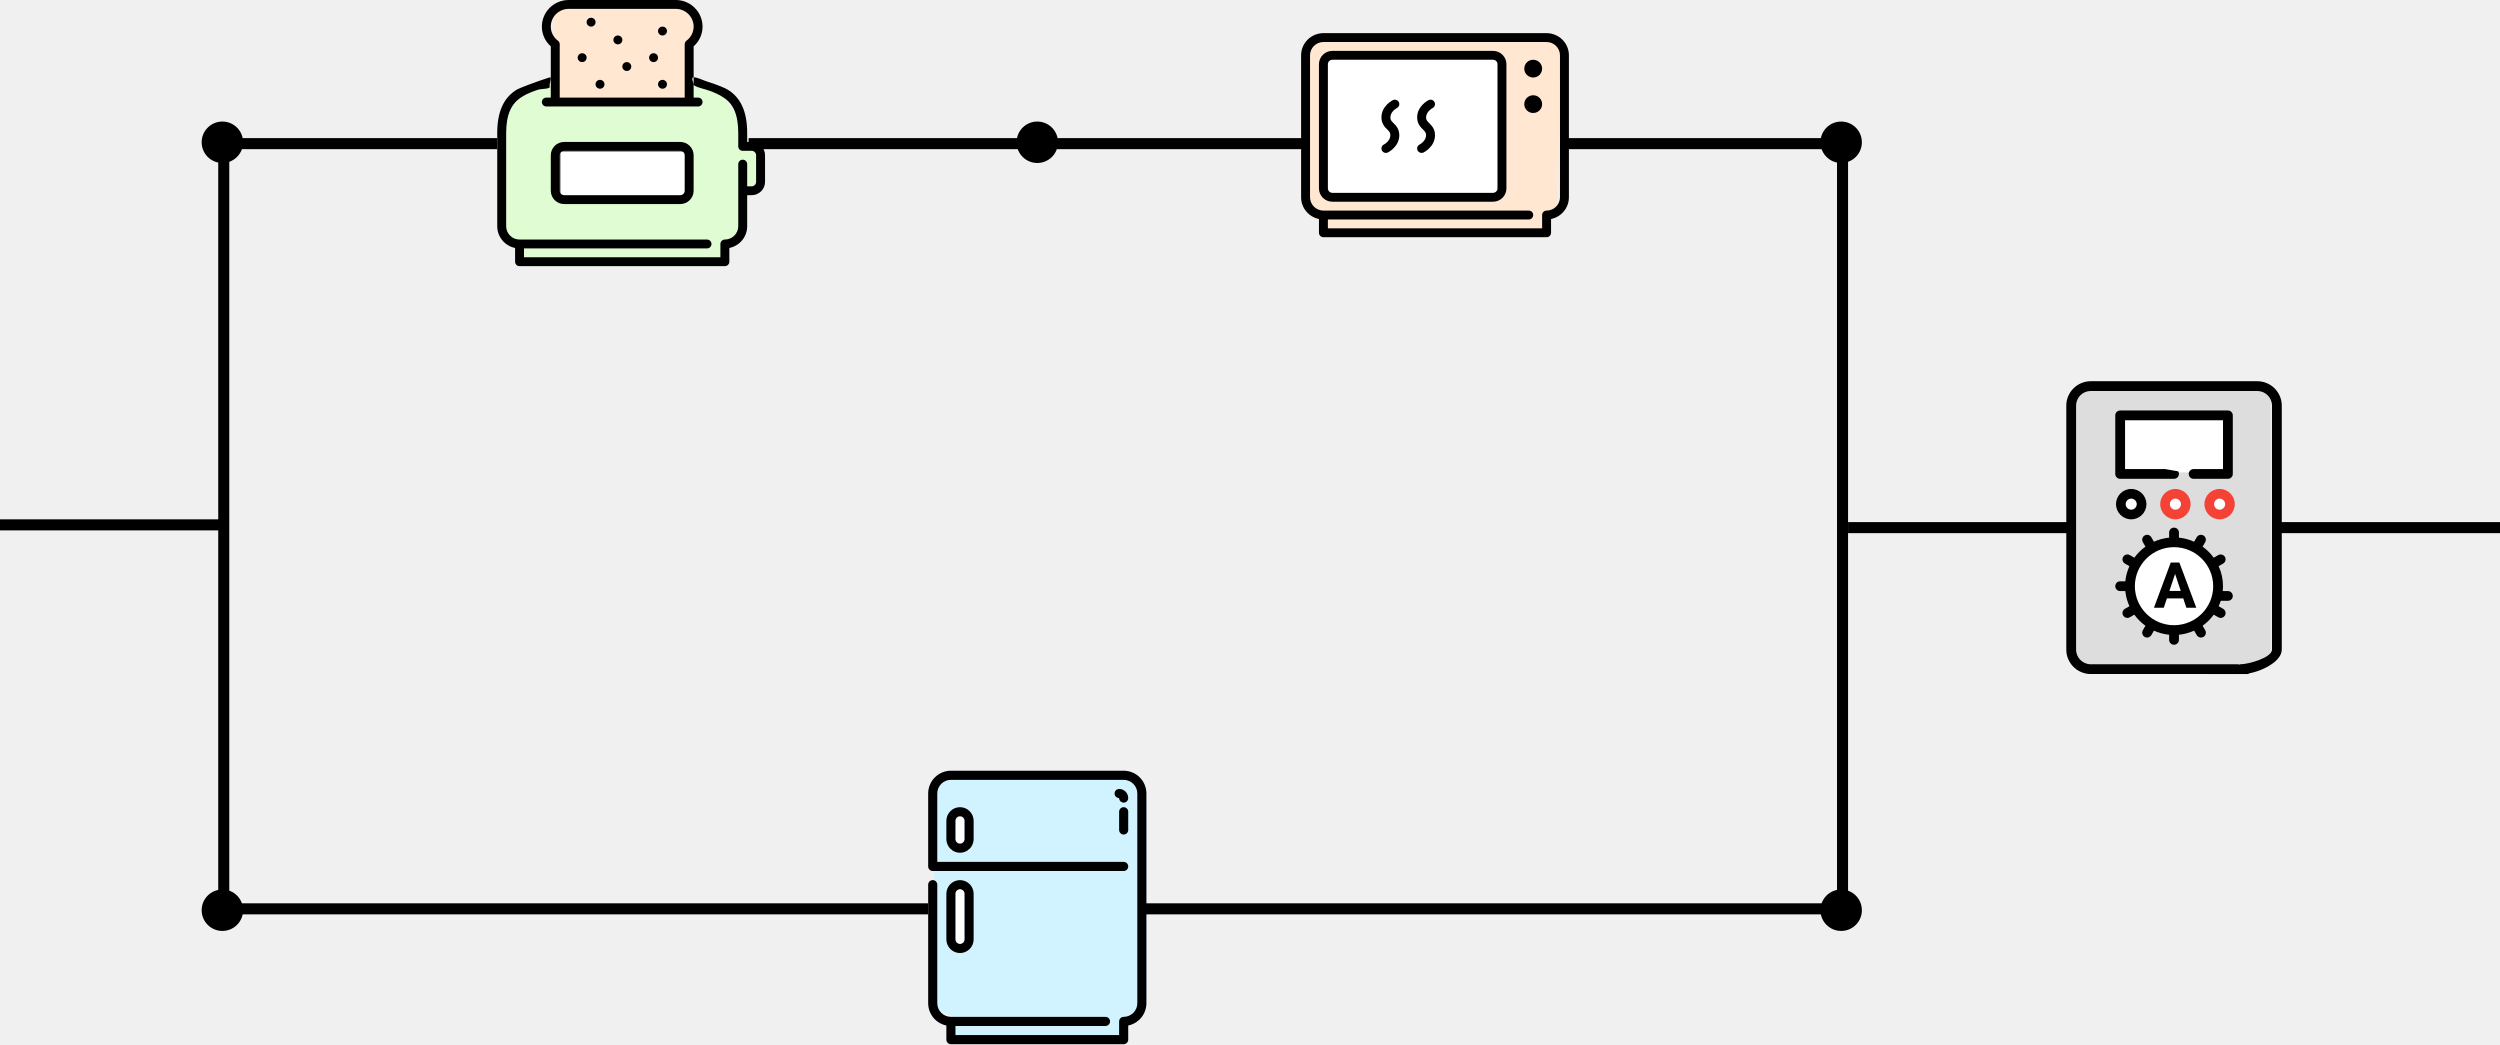
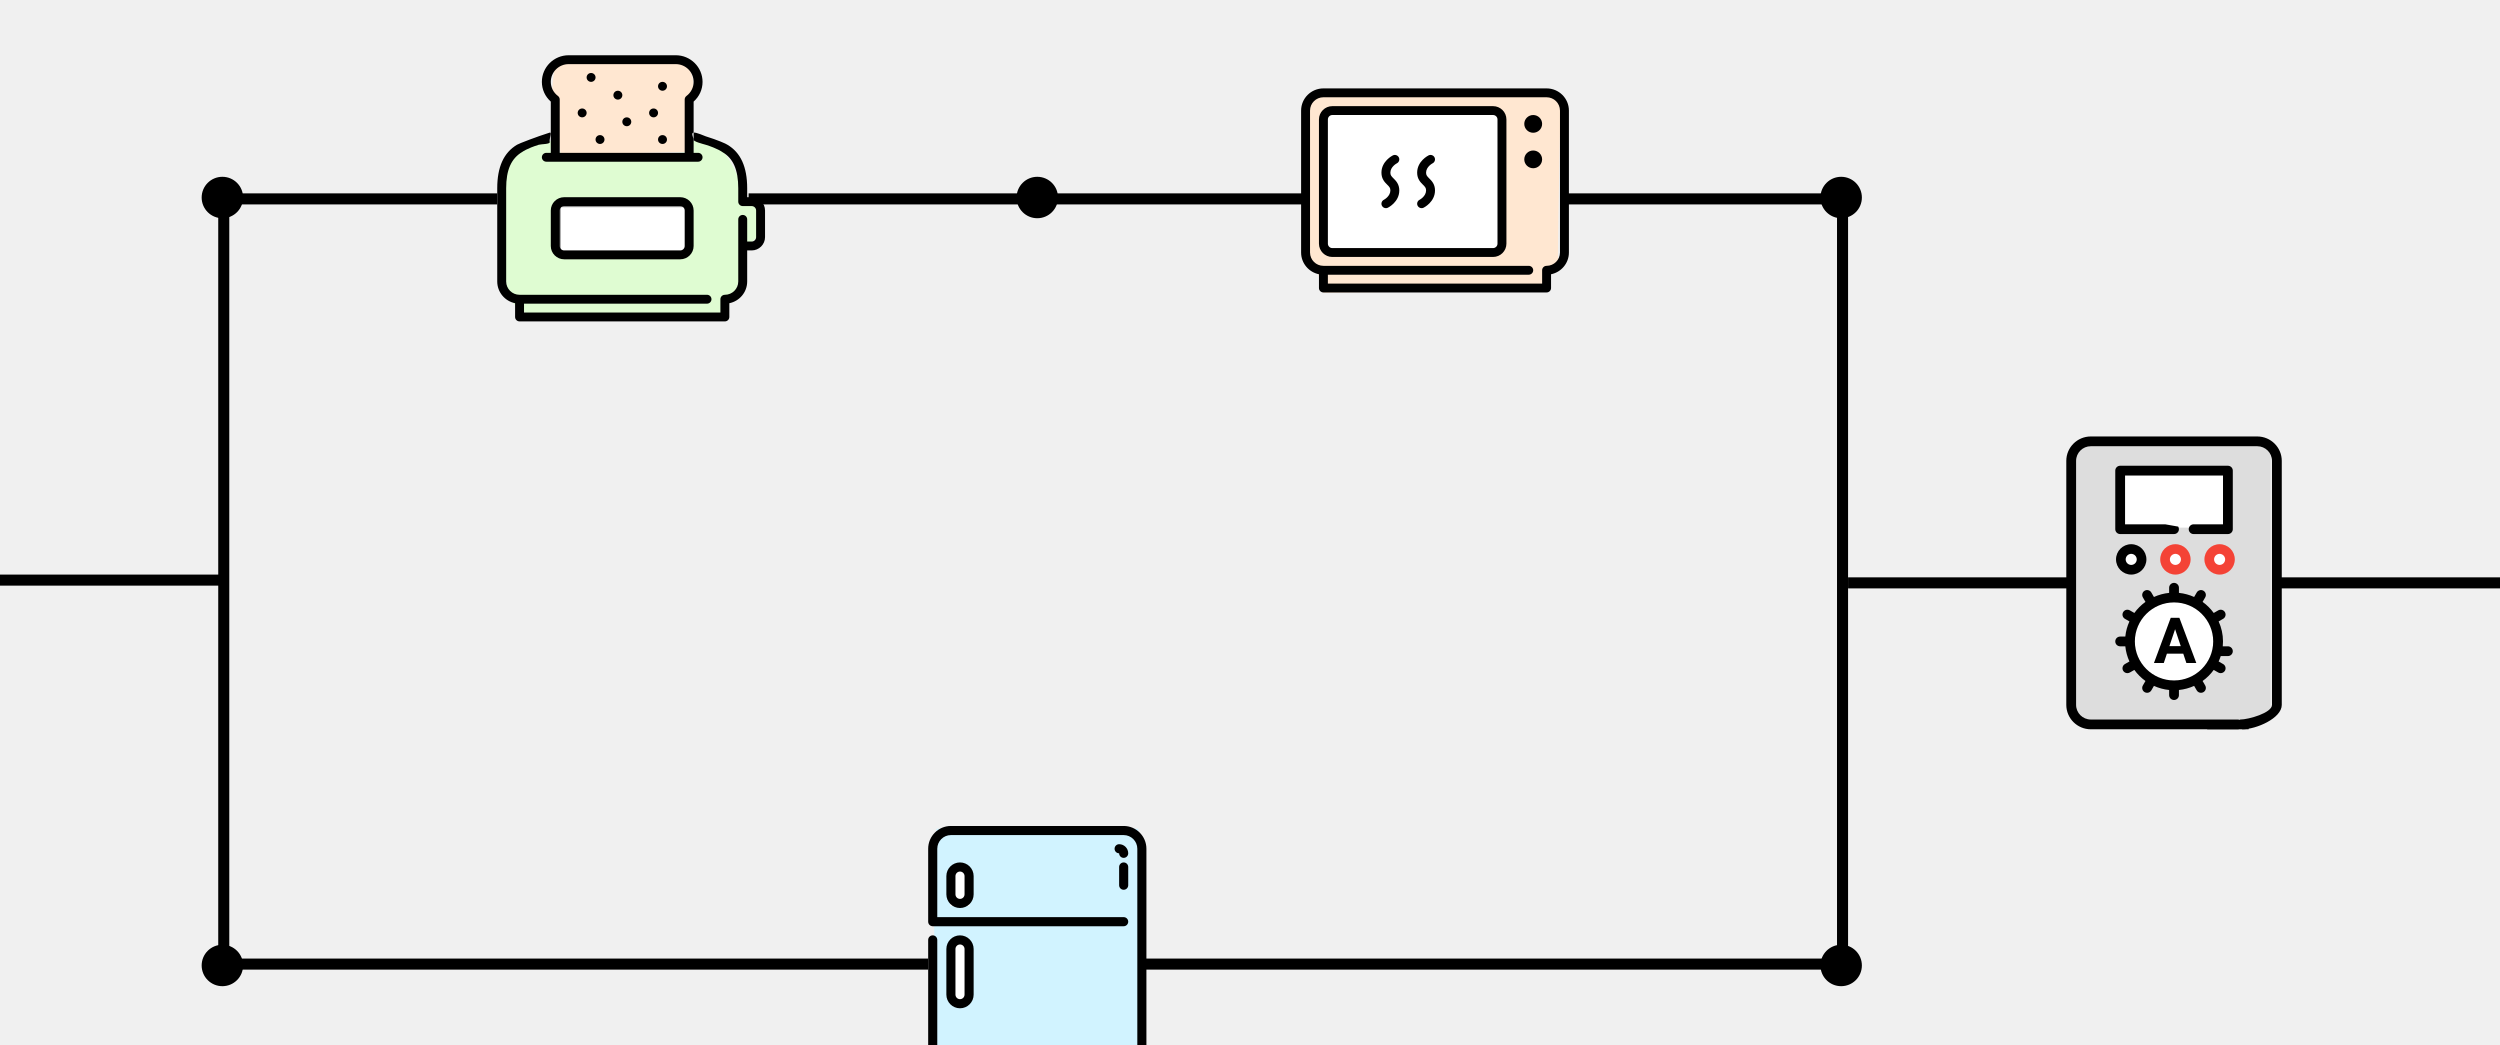
- <svg xmlns="http://www.w3.org/2000/svg" xmlns:xlink="http://www.w3.org/1999/xlink" width="905px" height="378px" viewBox="0 0 905 378" version="1.1">
+ <svg xmlns="http://www.w3.org/2000/svg" xmlns:xlink="http://www.w3.org/1999/xlink" version="1.1">
  <defs>
    <circle id="path-1" cx="55.5" cy="44.5" r="5.5" />
    <mask id="mask-2" maskContentUnits="userSpaceOnUse" maskUnits="objectBoundingBox" x="0" y="0" width="11" height="11" fill="white">
      <use xlink:href="#path-1" />
    </mask>
    <circle id="path-3" cx="39.5" cy="44.5" r="5.5" />
    <mask id="mask-4" maskContentUnits="userSpaceOnUse" maskUnits="objectBoundingBox" x="0" y="0" width="11" height="11" fill="white">
      <use xlink:href="#path-3" />
    </mask>
    <path d="M23.5,50 C26.538,50 29,47.538 29,44.5 C29,41.462 26.538,39 23.5,39 C20.462,39 18,41.462 18,44.5 C18,47.538 20.462,50 23.5,50 Z M78,97.167 C78,102.037 68.706,106 63.818,106 C62.838,106 62.02,102.467 63,102.467 C65.932,102.467 74.455,100.089 74.455,97.167 L74.455,8.833 C74.455,5.911 72.068,3.533 69.136,3.533 L8.864,3.533 C5.932,3.533 3.545,5.911 3.545,8.833 L3.545,97.167 C3.545,100.089 5.932,102.467 8.864,102.467 L62.045,102.467 C63.026,102.467 63.818,103.258 63.818,104.233 C63.818,105.209 63.026,106 62.045,106 L8.864,106 C3.976,106 0,102.037 0,97.167 L0,8.833 C0,3.963 3.976,0 8.864,0 L69.136,0 C74.024,0 78,3.963 78,8.833 L78,97.167 Z M58.5,10.6 L19.5,10.6 C18.52,10.6 17.727,11.391 17.727,12.367 L17.727,33.567 C17.727,34.542 18.52,35.333 19.5,35.333 L39,35.333 C39.644,35.333 40.237,34.985 40.551,34.423 C40.863,33.862 40.845,33.174 40.503,32.63 L35.8,31.8 L21.273,31.8 L21.273,14.133 L56.727,14.133 L56.727,31.8 L46.091,31.8 C45.111,31.8 44.318,32.591 44.318,33.567 C44.318,34.542 45.111,35.333 46.091,35.333 L58.5,35.333 C59.48,35.333 60.273,34.542 60.273,33.567 L60.273,12.367 C60.273,11.391 59.48,10.6 58.5,10.6 Z M55.91,79.5 C55.697,80.17 55.437,80.818 55.148,81.452 L56.773,82.387 C57.623,82.874 57.913,83.954 57.424,84.8 C57.094,85.367 56.499,85.683 55.885,85.683 C55.586,85.683 55.281,85.607 55.001,85.447 L53.368,84.508 C52.251,86.051 50.891,87.404 49.342,88.519 L50.285,90.146 C50.776,90.992 50.484,92.072 49.636,92.561 C49.358,92.72 49.053,92.796 48.752,92.796 C48.138,92.796 47.543,92.48 47.215,91.913 L46.275,90.293 C44.566,91.063 42.719,91.584 40.773,91.777 L40.773,93.633 C40.773,94.609 39.98,95.4 39,95.4 C38.02,95.4 37.227,94.609 37.227,93.633 L37.227,91.777 C35.281,91.584 33.434,91.063 31.723,90.293 L30.785,91.913 C30.457,92.48 29.862,92.796 29.248,92.796 C28.947,92.796 28.642,92.72 28.364,92.561 C27.516,92.073 27.224,90.992 27.715,90.146 L28.658,88.519 C27.109,87.404 25.749,86.051 24.632,84.507 L22.999,85.447 C22.719,85.607 22.416,85.683 22.115,85.683 C21.501,85.683 20.906,85.367 20.576,84.8 C20.087,83.956 20.378,82.874 21.227,82.387 L22.852,81.45 C22.079,79.747 21.556,77.906 21.363,75.967 L19.5,75.967 C18.52,75.967 17.727,75.175 17.727,74.2 C17.727,73.225 18.52,72.433 19.5,72.433 L21.363,72.433 C21.556,70.494 22.079,68.653 22.852,66.95 L21.227,66.013 C20.378,65.526 20.087,64.444 20.576,63.6 C21.067,62.754 22.15,62.466 22.999,62.953 L24.634,63.892 C25.749,62.349 27.109,60.996 28.658,59.881 L27.715,58.254 C27.224,57.41 27.516,56.328 28.364,55.839 C29.209,55.351 30.294,55.641 30.785,56.487 L31.723,58.107 C33.434,57.337 35.281,56.816 37.227,56.623 L37.227,54.767 C37.227,53.791 38.02,53 39,53 C39.98,53 40.773,53.791 40.773,54.767 L40.773,56.623 C42.719,56.816 44.566,57.337 46.275,58.107 L47.215,56.487 C47.704,55.641 48.791,55.351 49.636,55.839 C50.484,56.328 50.776,57.408 50.285,58.254 L49.342,59.881 C50.891,60.996 52.251,62.349 53.368,63.892 L55.001,62.953 C55.846,62.466 56.931,62.754 57.424,63.6 C57.913,64.444 57.623,65.526 56.773,66.013 L55.148,66.948 C56.155,69.165 56.727,71.615 56.727,74.2 C56.727,74.795 56.695,75.385 56.637,75.967 L58.5,75.967 C59.48,75.967 60.273,76.758 60.273,77.733 C60.273,78.709 59.48,79.5 58.5,79.5 L55.91,79.5 Z M39,60.067 C31.182,60.067 24.822,66.404 24.818,74.193 C24.822,81.996 31.18,88.332 38.996,88.333 C46.821,88.332 53.182,81.993 53.182,74.2 C53.182,66.407 46.819,60.067 39,60.067 Z" id="path-5" />
    <mask id="mask-6" maskContentUnits="userSpaceOnUse" maskUnits="objectBoundingBox" x="0" y="0" width="78" height="106" fill="white">
      <use xlink:href="#path-5" />
    </mask>
    <rect id="path-7" x="22" y="54" width="47" height="18" />
    <mask id="mask-8" maskContentUnits="userSpaceOnUse" maskUnits="objectBoundingBox" x="0" y="0" width="47" height="18" fill="white">
      <use xlink:href="#path-7" />
    </mask>
  </defs>
-   <g id="Page-1" stroke="none" stroke-width="1" fill="none" fill-rule="evenodd">
+   <g id="Page-1" stroke="none" stroke-width="1" fill="none" fill-rule="evenodd" transform="translate(0, 20)">
    <g id="scheme3">
      <g id="Group" transform="translate(0, 44)">
        <path d="M79,8 L180,8" id="Path-2" stroke="#000000" stroke-width="4" />
        <path d="M271,8 L473,8" id="Path-2" stroke="#000000" stroke-width="4" />
        <path d="M565,8 L668,8" id="Path-2" stroke="#000000" stroke-width="4" />
        <circle id="Oval-2" fill="#000000" cx="666.5" cy="7.5" r="7.5" />
        <circle id="Oval-2" fill="#000000" cx="666.5" cy="285.5" r="7.5" />
        <circle id="Oval-2" fill="#000000" cx="80.5" cy="7.5" r="7.5" />
        <circle id="Oval-2" fill="#000000" cx="375.5" cy="7.5" r="7.5" />
        <circle id="Oval-2" fill="#000000" cx="80.5" cy="285.5" r="7.5" />
        <path d="M412,285 L669,285" id="Path-2" stroke="#000000" stroke-width="4" />
        <path d="M79,285 L336,285" id="Path-2" stroke="#000000" stroke-width="4" />
        <path d="M0,146 L80,146" id="Path-2" stroke="#000000" stroke-width="4" />
        <path d="M81,6 L81,285.01" id="Path-2" stroke="#000000" stroke-width="4" />
        <g id="Group-4" transform="translate(666, 4)" stroke="#000000" stroke-width="4">
          <path d="M1,0 L1,278.002" id="Path-2" />
        </g>
        <g id="Group-5" transform="translate(669, 93)" stroke="#000000" stroke-width="4">
          <path d="M0,54 L80,54" id="Path-2" />
          <path d="M156,54 L236,54" id="Path-2" />
        </g>
        <g id="ampermeter" transform="translate(748, 94)">
          <g id="Group-17">
            <rect id="Rectangle-3" fill="#DDDDDD" x="2" y="3" width="72" height="100" rx="5" />
            <g id="Group-12">
              <rect id="Rectangle-4" fill="#FFFFFF" x="20" y="13" width="39" height="20" />
              <g id="circles">
                <use id="Combined-Shape" stroke="#F44336" mask="url(#mask-2)" stroke-width="7" fill="#FFFFFF" xlink:href="#path-1" />
                <use id="Combined-Shape" stroke="#F44336" mask="url(#mask-4)" stroke-width="7" fill="#FFFFFF" xlink:href="#path-3" />
                <path d="M39,60.067 C31.182,60.067 24.822,66.404 24.818,74.193 C24.822,81.996 31.18,88.332 38.996,88.333 C46.821,88.332 53.182,81.993 53.182,74.2 C53.182,66.407 46.819,60.067 39,60.067 Z" id="ampere-meter-path" fill="#FFFFFF" />
                <text id="A" font-family="Roboto-Bold, Roboto" font-size="23" font-weight="bold" fill="#000000">
                  <tspan x="31.638" y="82">A</tspan>
                </text>
                <use id="Combined-Shape" stroke="#000000" mask="url(#mask-6)" stroke-width="7" fill="#FFFFFF" xlink:href="#path-5" />
              </g>
            </g>
          </g>
          <path d="M52.5,104.5 L64.5,104.5" id="Line" stroke="#000000" stroke-width="3" stroke-linecap="square" />
        </g>
      </g>
      <g id="Group-6" transform="translate(180, 0)">
        <g id="bread-toaster">
          <g id="Kitchen">
            <g>
              <g id="Icon-15">
                <path d="M3,81 L3,41 L3,41 C4.657,37.134 9.346,32.745 13.5,31.188 L14,31 L19,31 C21.419,31 17.839,35 20,35 C30.855,35 57.598,36.218 70,35 C72.886,34.716 69.235,31.149 71,31 C72.949,30.836 76,31 76,31 L76,31 C78.761,31.552 82.682,35.155 84.687,39.092 C84.687,39.092 90,48.351 90,53 C90,55.126 94.053,53.05 94,56 C93.928,59.98 99,63 94,66 C89,69 87.513,81.16 87.513,81.16 C86.677,85.49 83.471,91.529 81,94 L81,94 C102.441,94 13.977,94 13.977,94 C9.571,94 5.14,90.517 4.109,86.23 C4.109,86.23 3,81.998 3,81 Z" id="Rectangle-7" fill="#DFFCD2" />
                <use id="Rectangle-8" stroke="#979797" mask="url(#mask-8)" stroke-width="2" fill="#FFFFFF" xlink:href="#path-7" />
                <path d="M20,14 C19.661,11.038 21,3 21,3 L69,3 C69,3 70.739,7.22 71,10 C71.739,17.887 68,35 68,35 L23,36 C23,36 20.995,22.704 20,14 Z" id="Rectangle-9" fill="#FFE7D1" />
                <path d="M61.446,30.511 C61.446,31.397 60.722,32.116 59.83,32.116 C58.937,32.116 58.206,31.397 58.206,30.511 C58.206,29.624 58.922,28.905 59.813,28.905 L59.83,28.905 C60.722,28.905 61.446,29.624 61.446,30.511 L61.446,30.511 L61.446,30.511 Z M35.586,30.511 C35.586,29.624 36.3,28.905 37.192,28.905 L37.21,28.905 C38.102,28.905 38.826,29.624 38.826,30.511 C38.826,31.397 38.102,32.116 37.21,32.116 C36.317,32.116 35.586,31.397 35.586,30.511 L35.586,30.511 L35.586,30.511 Z M29.123,20.876 C29.123,19.989 29.839,19.27 30.729,19.27 L30.747,19.27 C31.639,19.27 32.363,19.989 32.363,20.876 C32.363,21.762 31.639,22.481 30.747,22.481 C29.854,22.481 29.123,21.762 29.123,20.876 L29.123,20.876 L29.123,20.876 Z M32.355,8.029 C32.355,7.143 33.071,6.423 33.961,6.423 L33.979,6.423 C34.871,6.423 35.594,7.143 35.594,8.029 C35.594,8.915 34.871,9.635 33.979,9.635 C33.085,9.635 32.355,8.915 32.355,8.029 L32.355,8.029 L32.355,8.029 Z M58.206,11.241 C58.206,10.354 58.922,9.635 59.813,9.635 L59.83,9.635 C60.722,9.635 61.446,10.354 61.446,11.241 C61.446,12.127 60.722,12.847 59.83,12.847 C58.937,12.847 58.206,12.127 58.206,11.241 L58.206,11.241 L58.206,11.241 Z M42.049,14.452 C42.049,13.566 42.763,12.847 43.655,12.847 L43.673,12.847 C44.565,12.847 45.289,13.566 45.289,14.452 C45.289,15.339 44.565,16.058 43.673,16.058 C42.78,16.058 42.049,15.339 42.049,14.452 L42.049,14.452 L42.049,14.452 Z M45.281,24.087 C45.281,23.201 45.995,22.481 46.887,22.481 L46.904,22.481 C47.796,22.481 48.52,23.201 48.52,24.087 C48.52,24.974 47.796,25.693 46.904,25.693 C46.011,25.693 45.281,24.974 45.281,24.087 L45.281,24.087 L45.281,24.087 Z M54.975,20.876 C54.975,19.989 55.689,19.27 56.581,19.27 L56.599,19.27 C57.491,19.27 58.215,19.989 58.215,20.876 C58.215,21.762 57.491,22.481 56.599,22.481 C55.705,22.481 54.975,21.762 54.975,20.876 L54.975,20.876 L54.975,20.876 Z M67.86,56.204 L67.86,69.05 C67.86,69.935 67.135,70.656 66.245,70.656 L24.236,70.656 C23.344,70.656 22.62,69.935 22.62,69.05 L22.62,56.204 C22.62,55.319 23.344,54.598 24.236,54.598 L66.245,54.598 C67.135,54.598 67.86,55.319 67.86,56.204 L67.86,56.204 L67.86,56.204 Z M24.236,51.386 C21.562,51.386 19.389,53.548 19.389,56.204 L19.389,69.05 C19.389,71.706 21.562,73.868 24.236,73.868 L66.245,73.868 C68.917,73.868 71.092,71.706 71.092,69.05 L71.092,56.204 C71.092,53.548 68.917,51.386 66.245,51.386 L24.236,51.386 L24.236,51.386 Z M96.944,65.838 C96.944,68.494 94.769,70.656 92.096,70.656 L90.481,70.656 L90.481,81.897 C90.481,85.775 87.7,89.018 84.018,89.764 L84.018,94.743 C84.018,95.63 83.294,96.349 82.402,96.349 L8.079,96.349 C7.185,96.349 6.463,95.63 6.463,94.743 L6.463,89.764 C2.779,89.017 0,85.775 0,81.897 L0,48.174 C0,40.428 2.348,35.262 7.175,32.388 C7.663,32.03 14.586,29.376 19,28 C19.853,27.732 18.733,30.545 19,31.392 C19.267,32.238 15.876,32.139 15.026,32.404 C10.733,33.741 9.092,34.973 9.076,34.986 C5.033,37.374 3.231,41.526 3.231,48.174 L3.231,81.897 C3.231,84.553 5.405,86.714 8.079,86.714 L75.939,86.714 C76.831,86.714 77.555,87.433 77.555,88.32 C77.555,89.206 76.831,89.926 75.939,89.926 L9.694,89.926 L9.694,93.137 L80.786,93.137 L80.786,88.32 C80.786,87.433 81.508,86.714 82.402,86.714 C85.074,86.714 87.249,84.553 87.249,81.897 L87.249,59.415 C87.249,58.529 87.971,57.809 88.865,57.809 C89.757,57.809 90.481,58.529 90.481,59.415 L90.481,67.444 L92.096,67.444 C92.987,67.444 93.712,66.723 93.712,65.838 L93.712,56.204 C93.712,55.319 92.987,54.598 92.096,54.598 L88.865,54.598 C87.971,54.598 87.249,53.878 87.249,52.992 L87.249,48.174 C87.249,41.501 85.449,37.348 81.588,35.11 C81.389,34.973 79.741,33.738 75.445,32.399 C74.593,32.134 70.733,31.238 71,30.392 C71.132,29.972 70.039,28.192 71,28 C71.977,27.805 75.012,29.204 75.445,29.34 C79.856,30.714 82.806,32.023 83.3,32.384 C88.131,35.23 90.481,40.396 90.481,48.174 L90.481,51.386 L92.096,51.386 C94.769,51.386 96.944,53.548 96.944,56.204 L96.944,65.838 Z M21.977,14.741 C20.332,13.505 19.389,11.644 19.389,9.635 C19.389,6.092 22.287,3.212 25.852,3.212 L64.629,3.212 C68.193,3.212 71.092,6.092 71.092,9.635 C71.092,11.644 70.148,13.505 68.502,14.741 C68.096,15.045 67.86,15.519 67.86,16.023 L67.86,35.328 L22.62,35.328 L22.62,16.023 C22.62,15.519 22.383,15.045 21.977,14.741 L21.977,14.741 L21.977,14.741 Z M17.773,35.328 C16.879,35.328 16.157,36.047 16.157,36.934 C16.157,37.82 16.879,38.54 17.773,38.54 L72.708,38.54 C73.6,38.54 74.323,37.82 74.323,36.934 C74.323,36.047 73.6,35.328 72.708,35.328 L71.092,35.328 L71.092,16.779 C73.155,14.947 74.323,12.386 74.323,9.635 C74.323,4.321 69.974,0 64.629,0 L25.852,0 C20.505,0 16.157,4.321 16.157,9.635 C16.157,12.386 17.324,14.947 19.389,16.779 L19.389,35.328 L17.773,35.328 L17.773,35.328 Z" id="bread-toaster" fill="#000000" />
              </g>
            </g>
          </g>
        </g>
        <g id="microwave" transform="translate(291, 12)">
          <g id="Kitchen">
            <g>
              <g id="Icon-14">
                <path d="M6,66 C5.844,64.157 2.159,63.085 2,61 C0.283,38.455 2,3 2,3 L94,3 C94,3 93,43.581 93,64 C93,65.376 90.621,65.353 90,67 C89.156,69.241 90,73 90,73 L8,74 C8,74 6.16,67.896 6,66 Z" id="Rectangle-5" fill="#FFE7D1" />
                <rect id="Rectangle-6" fill="#FFFFFF" x="9" y="9" width="63" height="49" />
                <path d="M93.712,59.415 C93.712,62.071 91.537,64.233 88.865,64.233 C87.971,64.233 87.249,64.952 87.249,65.838 L87.249,70.656 L9.694,70.656 L9.694,67.444 L82.402,67.444 C83.295,67.444 84.018,66.725 84.018,65.838 C84.018,64.952 83.295,64.233 82.402,64.233 L8.079,64.233 C5.406,64.233 3.231,62.071 3.231,59.415 L3.231,8.029 C3.231,5.373 5.406,3.212 8.079,3.212 L88.865,3.212 C91.537,3.212 93.712,5.373 93.712,8.029 L93.712,59.415 L93.712,59.415 Z M88.865,0 L8.079,0 C3.624,0 0,3.602 0,8.029 L0,59.415 C0,63.293 2.781,66.537 6.463,67.282 L6.463,72.262 C6.463,73.148 7.185,73.868 8.079,73.868 L88.865,73.868 C89.758,73.868 90.481,73.148 90.481,72.262 L90.481,67.282 C94.163,66.537 96.944,63.293 96.944,59.415 L96.944,8.029 C96.944,3.602 93.319,0 88.865,0 L88.865,0 L88.865,0 Z M87.249,25.693 C87.249,27.464 85.8,28.905 84.018,28.905 C82.236,28.905 80.786,27.464 80.786,25.693 C80.786,23.922 82.236,22.481 84.018,22.481 C85.8,22.481 87.249,23.922 87.249,25.693 L87.249,25.693 L87.249,25.693 Z M87.249,12.847 C87.249,14.618 85.8,16.058 84.018,16.058 C82.236,16.058 80.786,14.618 80.786,12.847 C80.786,11.075 82.236,9.635 84.018,9.635 C85.8,9.635 87.249,11.075 87.249,12.847 L87.249,12.847 L87.249,12.847 Z M46.383,32.587 C47.265,33.462 48.472,34.663 48.472,36.934 C48.472,41.09 44.516,43.103 44.347,43.188 C44.116,43.302 43.869,43.357 43.626,43.357 C43.033,43.357 42.463,43.033 42.179,42.469 C41.781,41.679 42.103,40.719 42.894,40.319 C42.949,40.29 45.24,39.074 45.24,36.934 C45.24,36.031 44.89,35.644 44.098,34.857 C43.216,33.982 42.009,32.781 42.009,30.511 C42.009,26.355 45.964,24.341 46.134,24.256 C46.932,23.861 47.901,24.182 48.302,24.975 C48.701,25.769 48.376,26.732 47.578,27.13 C47.564,27.137 45.24,28.356 45.24,30.511 C45.24,31.413 45.591,31.8 46.383,32.587 L46.383,32.587 L46.383,32.587 Z M33.457,32.587 C34.339,33.462 35.546,34.663 35.546,36.934 C35.546,41.09 31.591,43.103 31.421,43.188 C31.19,43.302 30.943,43.357 30.7,43.357 C30.107,43.357 29.537,43.033 29.253,42.469 C28.855,41.679 29.177,40.719 29.968,40.319 C30.023,40.29 32.315,39.074 32.315,36.934 C32.315,36.031 31.964,35.644 31.172,34.857 C30.29,33.982 29.083,32.781 29.083,30.511 C29.083,26.355 33.038,24.341 33.208,24.256 C34.008,23.861 34.974,24.182 35.376,24.975 C35.775,25.769 35.451,26.732 34.652,27.13 C34.638,27.137 32.315,28.356 32.315,30.511 C32.315,31.413 32.665,31.8 33.457,32.587 L33.457,32.587 L33.457,32.587 Z M71.092,56.204 C71.092,57.088 70.368,57.809 69.476,57.809 L11.31,57.809 C10.418,57.809 9.694,57.088 9.694,56.204 L9.694,11.241 C9.694,10.356 10.418,9.635 11.31,9.635 L69.476,9.635 C70.368,9.635 71.092,10.356 71.092,11.241 L71.092,56.204 L71.092,56.204 Z M69.476,6.423 L11.31,6.423 C8.638,6.423 6.463,8.585 6.463,11.241 L6.463,56.204 C6.463,58.86 8.638,61.021 11.31,61.021 L69.476,61.021 C72.149,61.021 74.323,58.86 74.323,56.204 L74.323,11.241 C74.323,8.585 72.149,6.423 69.476,6.423 L69.476,6.423 L69.476,6.423 Z" id="microwave" fill="#000000" />
              </g>
            </g>
          </g>
        </g>
      </g>
      <g id="fridge" transform="translate(336, 279)">
        <g id="Kitchen">
          <g>
            <g id="Icon-11">
              <path d="M9,90 C8.851,87.617 3.176,87.736 3,85 C1.007,54.077 3,1 3,1 L76,1 C76,1 79.774,58.088 78,85 C77.774,88.421 70,92 70,92 C70,92 72.286,96.829 70,97 C49.952,98.496 9,97 9,97 C9,97 9.168,92.682 9,90 Z" id="Rectangle-10" fill="#D1F3FF" />
              <rect id="Rectangle-11" fill="#FFFFFF" x="8" y="41" width="7" height="23" />
              <rect id="Rectangle-11" fill="#FFFFFF" x="8" y="16" width="7" height="13" />
              <path d="M70.771,23.1 C71.679,23.1 72.417,22.361 72.417,21.45 L72.417,14.85 C72.417,13.939 71.679,13.2 70.771,13.2 C69.862,13.2 69.125,13.939 69.125,14.85 L69.125,21.45 C69.125,22.361 69.862,23.1 70.771,23.1 M70.771,11.55 C71.679,11.55 72.417,10.811 72.417,9.9 C72.417,8.08 70.94,6.6 69.125,6.6 C68.216,6.6 67.479,7.338 67.479,8.25 C67.479,9.161 68.216,9.898 69.125,9.898 L69.125,9.9 C69.125,10.811 69.862,11.55 70.771,11.55 M11.521,62.7 C12.428,62.7 13.167,61.959 13.167,61.05 L13.167,44.55 C13.167,43.641 12.428,42.9 11.521,42.9 C10.614,42.9 9.875,43.641 9.875,44.55 L9.875,61.05 C9.875,61.959 10.614,62.7 11.521,62.7 M11.521,66 C8.799,66 6.583,63.779 6.583,61.05 L6.583,44.55 C6.583,41.821 8.799,39.6 11.521,39.6 C14.243,39.6 16.458,41.821 16.458,44.55 L16.458,61.05 C16.458,63.779 14.243,66 11.521,66 M11.521,16.5 C10.614,16.5 9.875,17.241 9.875,18.15 L9.875,24.75 C9.875,25.659 10.614,26.4 11.521,26.4 C12.428,26.4 13.167,25.659 13.167,24.75 L13.167,18.15 C13.167,17.241 12.428,16.5 11.521,16.5 M11.521,13.2 C14.243,13.2 16.458,15.421 16.458,18.15 L16.458,24.75 C16.458,27.479 14.243,29.7 11.521,29.7 C8.799,29.7 6.583,27.479 6.583,24.75 L6.583,18.15 C6.583,15.421 8.799,13.2 11.521,13.2 M79,8.25 L79,84.15 C79,88.135 76.168,91.468 72.417,92.233 L72.417,97.35 C72.417,98.261 71.679,99 70.771,99 L8.229,99 C7.321,99 6.583,98.261 6.583,97.35 L6.583,92.233 C2.832,91.466 0,88.135 0,84.15 L0,41.25 C0,40.339 0.737,39.6 1.646,39.6 C2.554,39.6 3.292,40.339 3.292,41.25 L3.292,84.15 C3.292,86.879 5.507,89.1 8.229,89.1 L64.188,89.1 C65.096,89.1 65.833,89.839 65.833,90.75 C65.833,91.661 65.096,92.4 64.188,92.4 L9.875,92.4 L9.875,95.7 L69.125,95.7 L69.125,90.75 C69.125,89.839 69.862,89.1 70.771,89.1 C73.493,89.1 75.708,86.879 75.708,84.15 L75.708,8.25 C75.708,5.521 73.493,3.3 70.771,3.3 L8.229,3.3 C5.507,3.3 3.292,5.521 3.292,8.25 L3.292,33 L70.771,33 C71.679,33 72.417,33.739 72.417,34.65 C72.417,35.561 71.679,36.3 70.771,36.3 L1.646,36.3 C0.737,36.3 0,35.561 0,34.65 L0,8.25 C0,3.701 3.692,0 8.229,0 L70.771,0 C75.308,0 79,3.701 79,8.25" id="fridge" fill="#000000" />
            </g>
          </g>
        </g>
      </g>
    </g>
  </g>
</svg>
